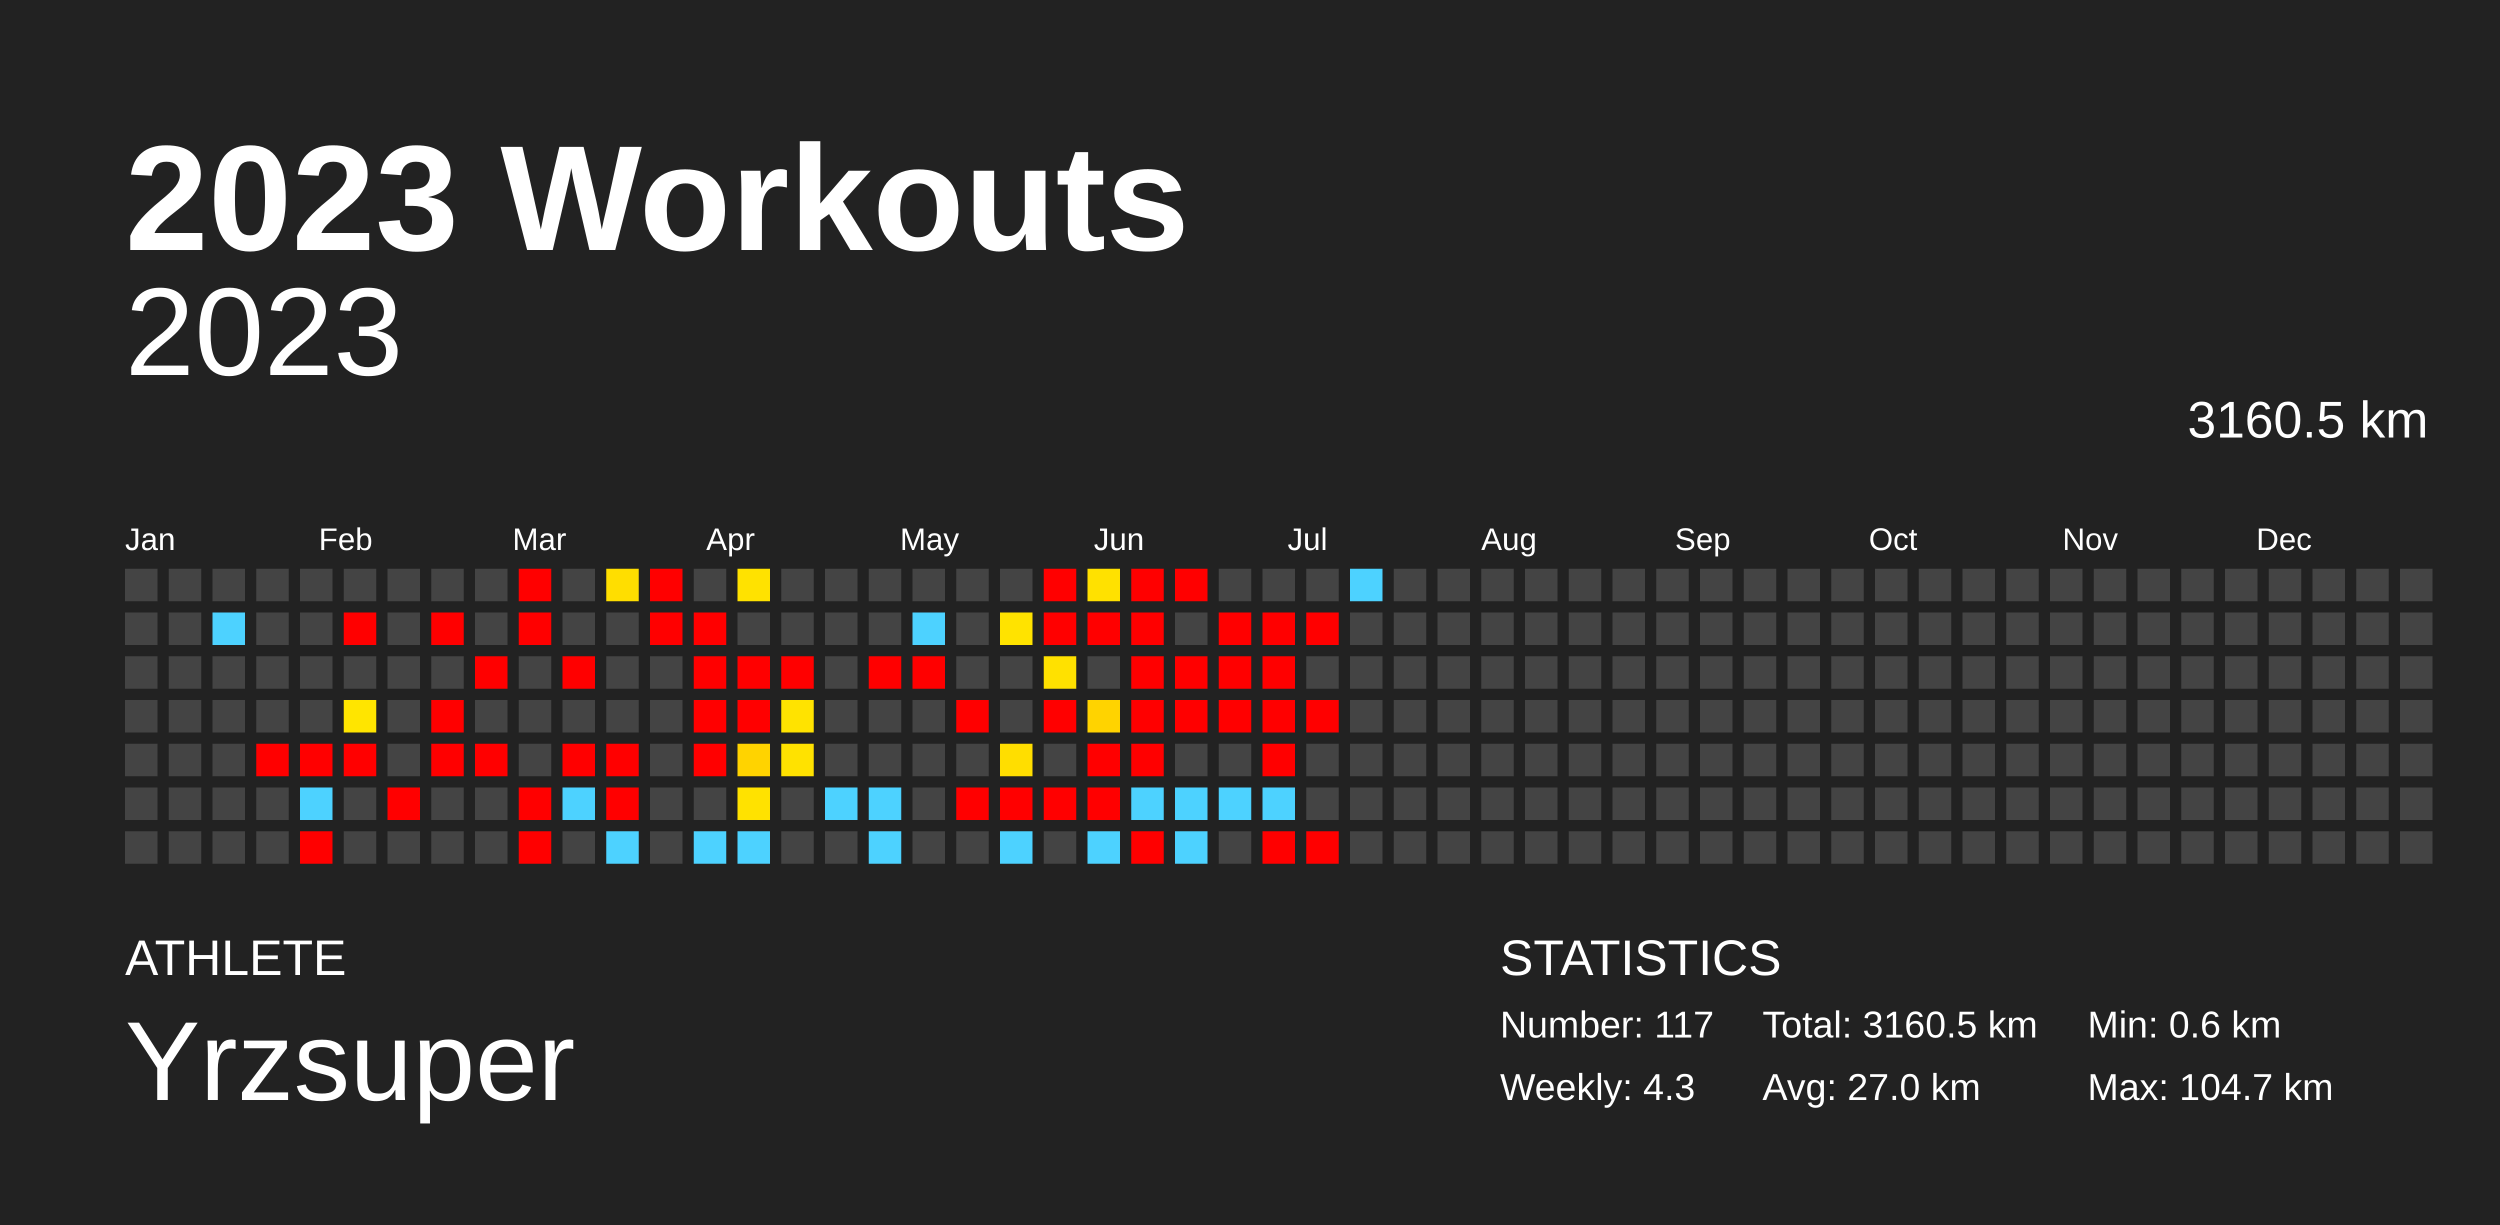
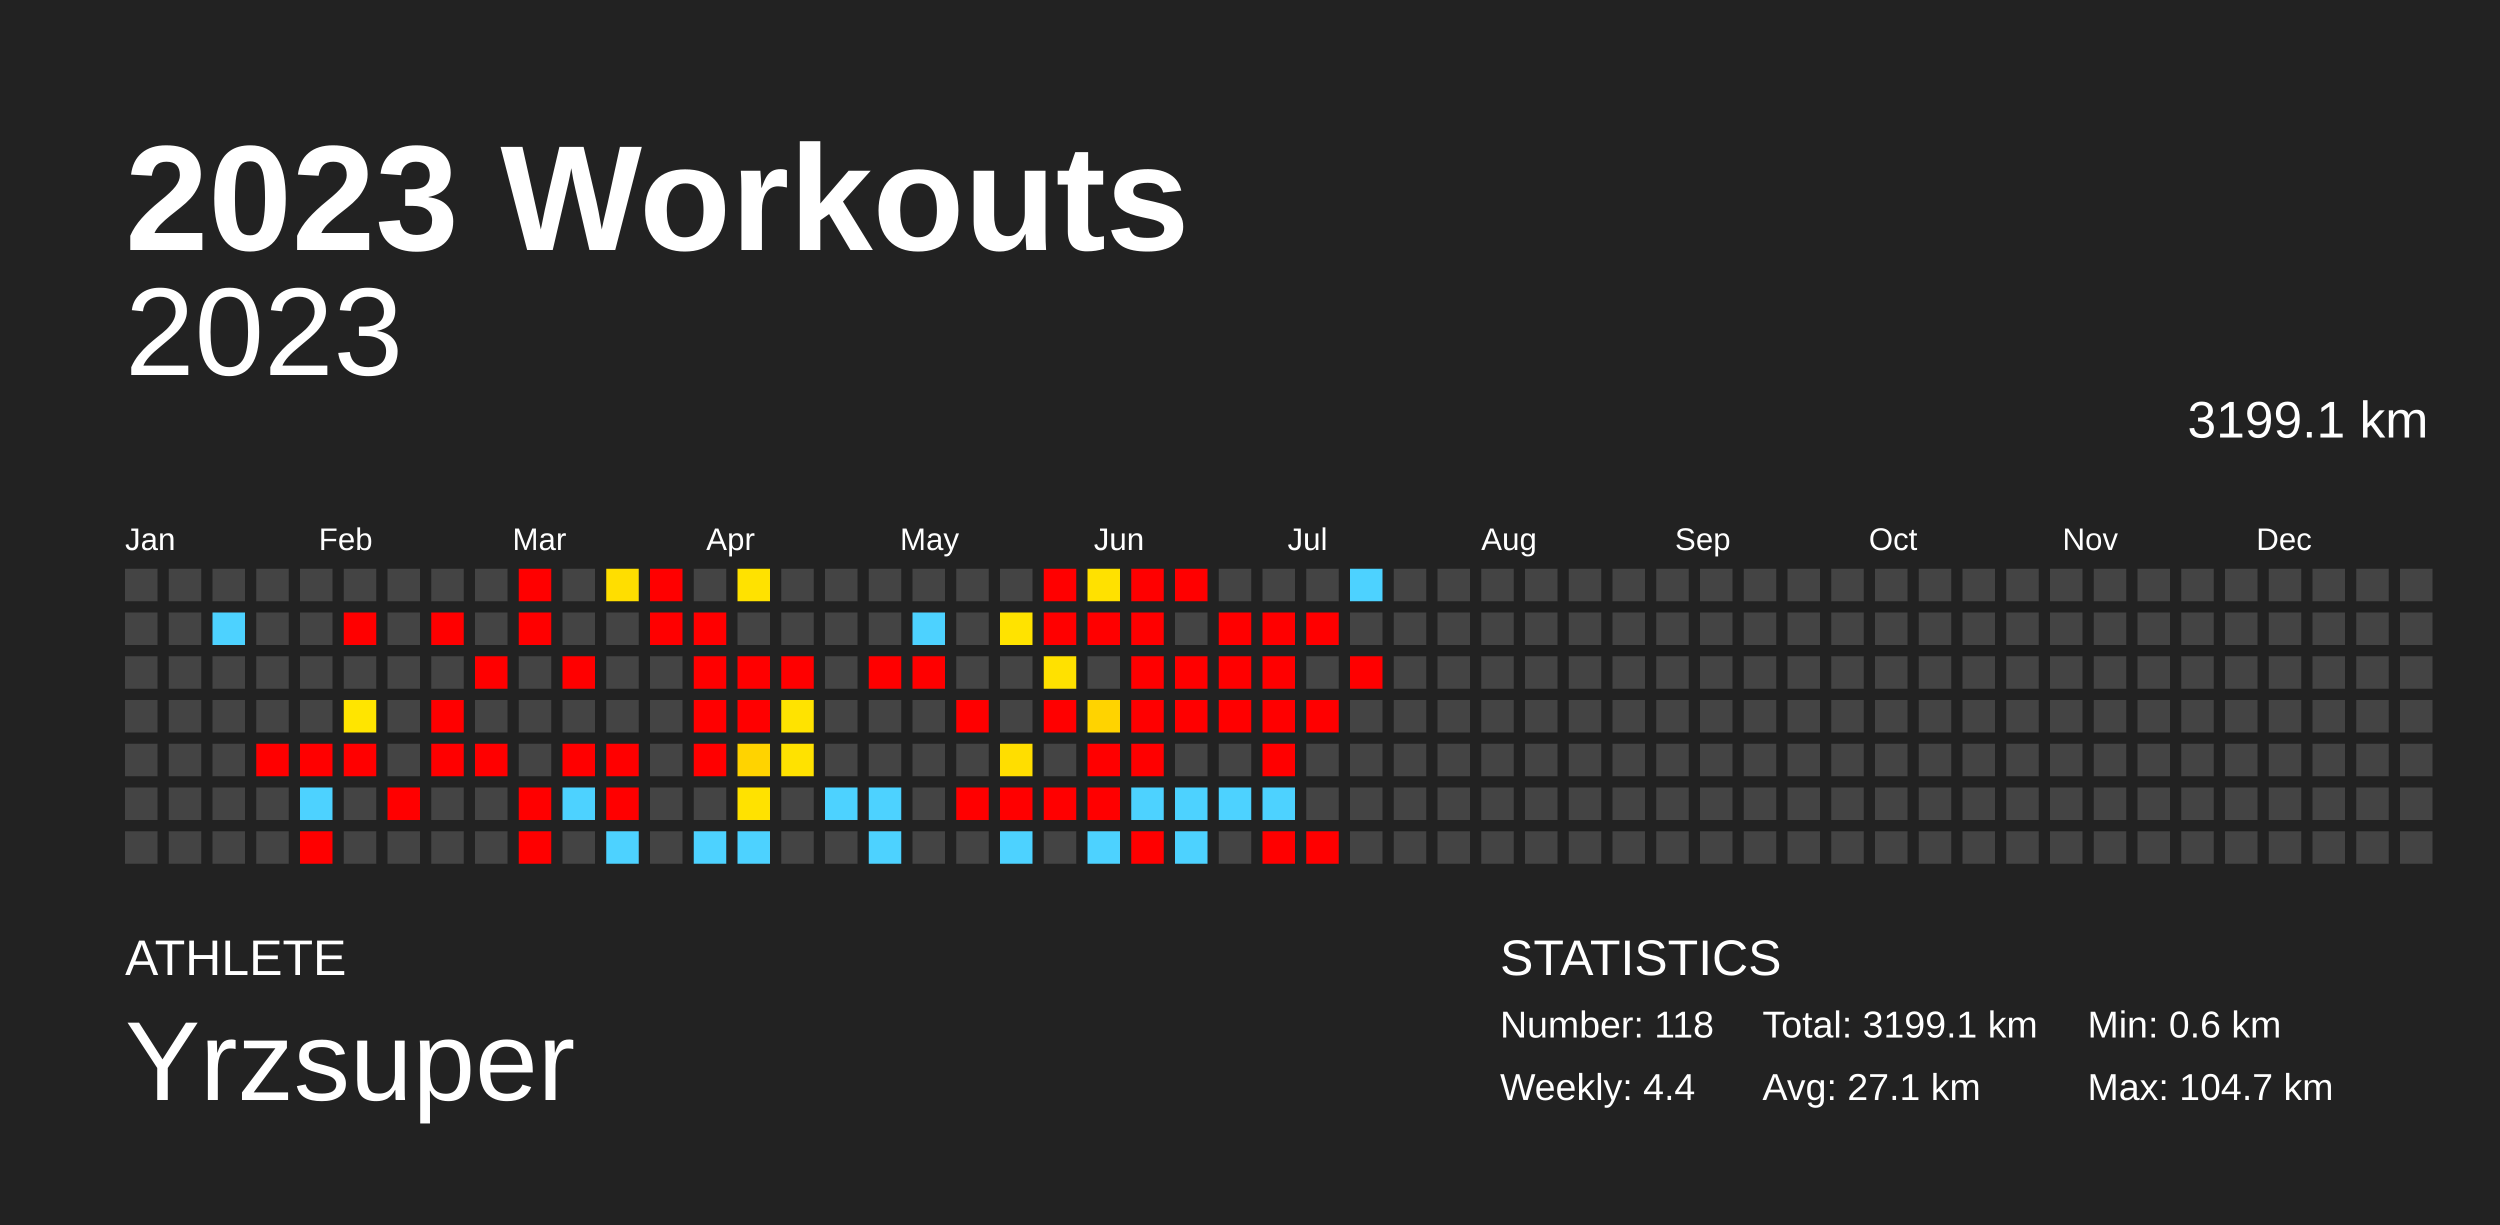
<svg xmlns="http://www.w3.org/2000/svg" baseProfile="full" height="98mm" version="1.1" viewBox="0,0,200,98" width="200mm">
  <defs />
  <rect fill="#222222" height="98" width="200" x="0" y="0" />
  <text fill="#FFFFFF" style="font-size:12px; font-family:Arial; font-weight:bold;" x="10" y="20">2023 Workouts</text>
  <text fill="#FFFFFF" style="font-size:4px; font-family:Arial" x="10" y="78">ATHLETE</text>
  <text fill="#FFFFFF" style="font-size:9px; font-family:Arial" x="10" y="88">Yrzsuper</text>
  <text fill="#FFFFFF" style="font-size:4px; font-family:Arial" x="120" y="78">STATISTICS</text>
-   <text fill="#FFFFFF" style="font-size:3px; font-family:Arial" x="120" y="83">Number: 117</text>
-   <text fill="#FFFFFF" style="font-size:3px; font-family:Arial" x="120" y="88">Weekly: 4.3</text>
-   <text fill="#FFFFFF" style="font-size:3px; font-family:Arial" x="141" y="83">Total: 3160.5 km</text>
-   <text fill="#FFFFFF" style="font-size:3px; font-family:Arial" x="141" y="88">Avg: 27.0 km</text>
+   <text fill="#FFFFFF" style="font-size:3px; font-family:Arial" x="120" y="83">Number: 118</text>
+   <text fill="#FFFFFF" style="font-size:3px; font-family:Arial" x="120" y="88">Weekly: 4.4</text>
+   <text fill="#FFFFFF" style="font-size:3px; font-family:Arial" x="141" y="83">Total: 3199.1 km</text>
+   <text fill="#FFFFFF" style="font-size:3px; font-family:Arial" x="141" y="88">Avg: 27.1 km</text>
  <text fill="#FFFFFF" style="font-size:3px; font-family:Arial" x="167" y="83">Min: 0.6 km</text>
  <text fill="#FFFFFF" style="font-size:3px; font-family:Arial" x="167" y="88">Max: 104.7 km</text>
  <text alignment-baseline="hanging" fill="#FFFFFF" style="font-size:10.0px; font-family:Arial;" x="10" y="30">2023</text>
-   <text alignment-baseline="hanging" fill="#FFFFFF" style="font-size:4.125px; font-family:Arial;" x="175" y="35">3160.5 km</text>
+   <text alignment-baseline="hanging" fill="#FFFFFF" style="font-size:4.125px; font-family:Arial;" x="175" y="35">3199.1 km</text>
  <text fill="#FFFFFF" style="font-size:2.5px; font-family:Arial" x="10.0" y="44">Jan</text>
  <text fill="#FFFFFF" style="font-size:2.5px; font-family:Arial" x="25.5" y="44">Feb</text>
  <text fill="#FFFFFF" style="font-size:2.5px; font-family:Arial" x="41.0" y="44">Mar</text>
  <text fill="#FFFFFF" style="font-size:2.5px; font-family:Arial" x="56.5" y="44">Apr</text>
  <text fill="#FFFFFF" style="font-size:2.5px; font-family:Arial" x="72.0" y="44">May</text>
  <text fill="#FFFFFF" style="font-size:2.5px; font-family:Arial" x="87.5" y="44">Jun</text>
  <text fill="#FFFFFF" style="font-size:2.5px; font-family:Arial" x="103.0" y="44">Jul</text>
  <text fill="#FFFFFF" style="font-size:2.5px; font-family:Arial" x="118.5" y="44">Aug</text>
  <text fill="#FFFFFF" style="font-size:2.5px; font-family:Arial" x="134.0" y="44">Sep</text>
  <text fill="#FFFFFF" style="font-size:2.5px; font-family:Arial" x="149.5" y="44">Oct</text>
  <text fill="#FFFFFF" style="font-size:2.5px; font-family:Arial" x="165.0" y="44">Nov</text>
  <text fill="#FFFFFF" style="font-size:2.5px; font-family:Arial" x="180.5" y="44">Dec</text>
  <rect fill="#444444" height="2.6" width="2.6" x="10.0" y="45.5" />
  <rect fill="#444444" height="2.6" width="2.6" x="10.0" y="49.0" />
  <rect fill="#444444" height="2.6" width="2.6" x="10.0" y="52.5" />
  <rect fill="#444444" height="2.6" width="2.6" x="10.0" y="56.0" />
  <rect fill="#444444" height="2.6" width="2.6" x="10.0" y="59.5" />
  <rect fill="#444444" height="2.6" width="2.6" x="10.0" y="63.0" />
  <rect fill="#444444" height="2.6" width="2.6" x="10.0" y="66.5" />
  <rect fill="#444444" height="2.6" width="2.6" x="13.5" y="45.5" />
  <rect fill="#444444" height="2.6" width="2.6" x="13.5" y="49.0" />
  <rect fill="#444444" height="2.6" width="2.6" x="13.5" y="52.5" />
  <rect fill="#444444" height="2.6" width="2.6" x="13.5" y="56.0" />
  <rect fill="#444444" height="2.6" width="2.6" x="13.5" y="59.5" />
  <rect fill="#444444" height="2.6" width="2.6" x="13.5" y="63.0" />
  <rect fill="#444444" height="2.6" width="2.6" x="13.5" y="66.5" />
  <rect fill="#444444" height="2.6" width="2.6" x="17.0" y="45.5" />
  <rect fill="#4dd2ff" height="2.6" width="2.6" x="17.0" y="49.0" />
  <rect fill="#444444" height="2.6" width="2.6" x="17.0" y="52.5" />
  <rect fill="#444444" height="2.6" width="2.6" x="17.0" y="56.0" />
  <rect fill="#444444" height="2.6" width="2.6" x="17.0" y="59.5" />
  <rect fill="#444444" height="2.6" width="2.6" x="17.0" y="63.0" />
  <rect fill="#444444" height="2.6" width="2.6" x="17.0" y="66.5" />
  <rect fill="#444444" height="2.6" width="2.6" x="20.5" y="45.5" />
  <rect fill="#444444" height="2.6" width="2.6" x="20.5" y="49.0" />
  <rect fill="#444444" height="2.6" width="2.6" x="20.5" y="52.5" />
  <rect fill="#444444" height="2.6" width="2.6" x="20.5" y="56.0" />
  <rect fill="red" height="2.6" width="2.6" x="20.5" y="59.5" />
  <rect fill="#444444" height="2.6" width="2.6" x="20.5" y="63.0" />
  <rect fill="#444444" height="2.6" width="2.6" x="20.5" y="66.5" />
  <rect fill="#444444" height="2.6" width="2.6" x="24.0" y="45.5" />
  <rect fill="#444444" height="2.6" width="2.6" x="24.0" y="49.0" />
  <rect fill="#444444" height="2.6" width="2.6" x="24.0" y="52.5" />
  <rect fill="#444444" height="2.6" width="2.6" x="24.0" y="56.0" />
  <rect fill="red" height="2.6" width="2.6" x="24.0" y="59.5" />
  <rect fill="#4dd2ff" height="2.6" width="2.6" x="24.0" y="63.0" />
  <rect fill="red" height="2.6" width="2.6" x="24.0" y="66.5" />
  <rect fill="#444444" height="2.6" width="2.6" x="27.5" y="45.5" />
  <rect fill="red" height="2.6" width="2.6" x="27.5" y="49.0" />
  <rect fill="#444444" height="2.6" width="2.6" x="27.5" y="52.5" />
  <rect fill="#ffe500" height="2.6" width="2.6" x="27.5" y="56.0" />
  <rect fill="red" height="2.6" width="2.6" x="27.5" y="59.5" />
  <rect fill="#444444" height="2.6" width="2.6" x="27.5" y="63.0" />
  <rect fill="#444444" height="2.6" width="2.6" x="27.5" y="66.5" />
  <rect fill="#444444" height="2.6" width="2.6" x="31.0" y="45.5" />
  <rect fill="#444444" height="2.6" width="2.6" x="31.0" y="49.0" />
  <rect fill="#444444" height="2.6" width="2.6" x="31.0" y="52.5" />
  <rect fill="#444444" height="2.6" width="2.6" x="31.0" y="56.0" />
  <rect fill="#444444" height="2.6" width="2.6" x="31.0" y="59.5" />
  <rect fill="red" height="2.6" width="2.6" x="31.0" y="63.0" />
  <rect fill="#444444" height="2.6" width="2.6" x="31.0" y="66.5" />
  <rect fill="#444444" height="2.6" width="2.6" x="34.5" y="45.5" />
  <rect fill="red" height="2.6" width="2.6" x="34.5" y="49.0" />
  <rect fill="#444444" height="2.6" width="2.6" x="34.5" y="52.5" />
  <rect fill="red" height="2.6" width="2.6" x="34.5" y="56.0" />
  <rect fill="red" height="2.6" width="2.6" x="34.5" y="59.5" />
  <rect fill="#444444" height="2.6" width="2.6" x="34.5" y="63.0" />
  <rect fill="#444444" height="2.6" width="2.6" x="34.5" y="66.5" />
  <rect fill="#444444" height="2.6" width="2.6" x="38.0" y="45.5" />
  <rect fill="#444444" height="2.6" width="2.6" x="38.0" y="49.0" />
  <rect fill="red" height="2.6" width="2.6" x="38.0" y="52.5" />
  <rect fill="#444444" height="2.6" width="2.6" x="38.0" y="56.0" />
  <rect fill="red" height="2.6" width="2.6" x="38.0" y="59.5" />
  <rect fill="#444444" height="2.6" width="2.6" x="38.0" y="63.0" />
  <rect fill="#444444" height="2.6" width="2.6" x="38.0" y="66.5" />
  <rect fill="red" height="2.6" width="2.6" x="41.5" y="45.5" />
  <rect fill="red" height="2.6" width="2.6" x="41.5" y="49.0" />
  <rect fill="#444444" height="2.6" width="2.6" x="41.5" y="52.5" />
  <rect fill="#444444" height="2.6" width="2.6" x="41.5" y="56.0" />
  <rect fill="#444444" height="2.6" width="2.6" x="41.5" y="59.5" />
  <rect fill="red" height="2.6" width="2.6" x="41.5" y="63.0" />
  <rect fill="red" height="2.6" width="2.6" x="41.5" y="66.5" />
  <rect fill="#444444" height="2.6" width="2.6" x="45.0" y="45.5" />
  <rect fill="#444444" height="2.6" width="2.6" x="45.0" y="49.0" />
  <rect fill="red" height="2.6" width="2.6" x="45.0" y="52.5" />
  <rect fill="#444444" height="2.6" width="2.6" x="45.0" y="56.0" />
  <rect fill="red" height="2.6" width="2.6" x="45.0" y="59.5" />
  <rect fill="#4dd2ff" height="2.6" width="2.6" x="45.0" y="63.0" />
  <rect fill="#444444" height="2.6" width="2.6" x="45.0" y="66.5" />
  <rect fill="#ffde00" height="2.6" width="2.6" x="48.5" y="45.5" />
  <rect fill="#444444" height="2.6" width="2.6" x="48.5" y="49.0" />
  <rect fill="#444444" height="2.6" width="2.6" x="48.5" y="52.5" />
  <rect fill="#444444" height="2.6" width="2.6" x="48.5" y="56.0" />
  <rect fill="red" height="2.6" width="2.6" x="48.5" y="59.5" />
  <rect fill="red" height="2.6" width="2.6" x="48.5" y="63.0" />
  <rect fill="#4dd2ff" height="2.6" width="2.6" x="48.5" y="66.5" />
  <rect fill="red" height="2.6" width="2.6" x="52.0" y="45.5" />
  <rect fill="red" height="2.6" width="2.6" x="52.0" y="49.0" />
  <rect fill="#444444" height="2.6" width="2.6" x="52.0" y="52.5" />
  <rect fill="#444444" height="2.6" width="2.6" x="52.0" y="56.0" />
  <rect fill="#444444" height="2.6" width="2.6" x="52.0" y="59.5" />
  <rect fill="#444444" height="2.6" width="2.6" x="52.0" y="63.0" />
  <rect fill="#444444" height="2.6" width="2.6" x="52.0" y="66.5" />
  <rect fill="#444444" height="2.6" width="2.6" x="55.5" y="45.5" />
  <rect fill="red" height="2.6" width="2.6" x="55.5" y="49.0" />
  <rect fill="red" height="2.6" width="2.6" x="55.5" y="52.5" />
  <rect fill="red" height="2.6" width="2.6" x="55.5" y="56.0" />
  <rect fill="red" height="2.6" width="2.6" x="55.5" y="59.5" />
  <rect fill="#444444" height="2.6" width="2.6" x="55.5" y="63.0" />
  <rect fill="#4dd2ff" height="2.6" width="2.6" x="55.5" y="66.5" />
  <rect fill="#ffe200" height="2.6" width="2.6" x="59.0" y="45.5" />
  <rect fill="#444444" height="2.6" width="2.6" x="59.0" y="49.0" />
  <rect fill="red" height="2.6" width="2.6" x="59.0" y="52.5" />
  <rect fill="red" height="2.6" width="2.6" x="59.0" y="56.0" />
  <rect fill="#ffd300" height="2.6" width="2.6" x="59.0" y="59.5" />
  <rect fill="#ffe200" height="2.6" width="2.6" x="59.0" y="63.0" />
  <rect fill="#4dd2ff" height="2.6" width="2.6" x="59.0" y="66.5" />
  <rect fill="#444444" height="2.6" width="2.6" x="62.5" y="45.5" />
  <rect fill="#444444" height="2.6" width="2.6" x="62.5" y="49.0" />
  <rect fill="red" height="2.6" width="2.6" x="62.5" y="52.5" />
  <rect fill="#ffe300" height="2.6" width="2.6" x="62.5" y="56.0" />
  <rect fill="#ffe200" height="2.6" width="2.6" x="62.5" y="59.5" />
  <rect fill="#444444" height="2.6" width="2.6" x="62.5" y="63.0" />
  <rect fill="#444444" height="2.6" width="2.6" x="62.5" y="66.5" />
  <rect fill="#444444" height="2.6" width="2.6" x="66.0" y="45.5" />
  <rect fill="#444444" height="2.6" width="2.6" x="66.0" y="49.0" />
  <rect fill="#444444" height="2.6" width="2.6" x="66.0" y="52.5" />
  <rect fill="#444444" height="2.6" width="2.6" x="66.0" y="56.0" />
  <rect fill="#444444" height="2.6" width="2.6" x="66.0" y="59.5" />
  <rect fill="#4dd2ff" height="2.6" width="2.6" x="66.0" y="63.0" />
  <rect fill="#444444" height="2.6" width="2.6" x="66.0" y="66.5" />
  <rect fill="#444444" height="2.6" width="2.6" x="69.5" y="45.5" />
  <rect fill="#444444" height="2.6" width="2.6" x="69.5" y="49.0" />
  <rect fill="red" height="2.6" width="2.6" x="69.5" y="52.5" />
  <rect fill="#444444" height="2.6" width="2.6" x="69.5" y="56.0" />
  <rect fill="#444444" height="2.6" width="2.6" x="69.5" y="59.5" />
  <rect fill="#4dd2ff" height="2.6" width="2.6" x="69.5" y="63.0" />
  <rect fill="#4dd2ff" height="2.6" width="2.6" x="69.5" y="66.5" />
  <rect fill="#444444" height="2.6" width="2.6" x="73.0" y="45.5" />
  <rect fill="#4dd2ff" height="2.6" width="2.6" x="73.0" y="49.0" />
  <rect fill="red" height="2.6" width="2.6" x="73.0" y="52.5" />
  <rect fill="#444444" height="2.6" width="2.6" x="73.0" y="56.0" />
  <rect fill="#444444" height="2.6" width="2.6" x="73.0" y="59.5" />
  <rect fill="#444444" height="2.6" width="2.6" x="73.0" y="63.0" />
  <rect fill="#444444" height="2.6" width="2.6" x="73.0" y="66.5" />
  <rect fill="#444444" height="2.6" width="2.6" x="76.5" y="45.5" />
  <rect fill="#444444" height="2.6" width="2.6" x="76.5" y="49.0" />
  <rect fill="#444444" height="2.6" width="2.6" x="76.5" y="52.5" />
  <rect fill="red" height="2.6" width="2.6" x="76.5" y="56.0" />
  <rect fill="#444444" height="2.6" width="2.6" x="76.5" y="59.5" />
  <rect fill="red" height="2.6" width="2.6" x="76.5" y="63.0" />
  <rect fill="#444444" height="2.6" width="2.6" x="76.5" y="66.5" />
  <rect fill="#444444" height="2.6" width="2.6" x="80.0" y="45.5" />
  <rect fill="#ffe300" height="2.6" width="2.6" x="80.0" y="49.0" />
  <rect fill="#444444" height="2.6" width="2.6" x="80.0" y="52.5" />
  <rect fill="#444444" height="2.6" width="2.6" x="80.0" y="56.0" />
  <rect fill="#ffde00" height="2.6" width="2.6" x="80.0" y="59.5" />
  <rect fill="red" height="2.6" width="2.6" x="80.0" y="63.0" />
  <rect fill="#4dd2ff" height="2.6" width="2.6" x="80.0" y="66.5" />
  <rect fill="red" height="2.6" width="2.6" x="83.5" y="45.5" />
  <rect fill="red" height="2.6" width="2.6" x="83.5" y="49.0" />
  <rect fill="#ffe100" height="2.6" width="2.6" x="83.5" y="52.5" />
  <rect fill="red" height="2.6" width="2.6" x="83.5" y="56.0" />
  <rect fill="#444444" height="2.6" width="2.6" x="83.5" y="59.5" />
  <rect fill="red" height="2.6" width="2.6" x="83.5" y="63.0" />
  <rect fill="#444444" height="2.6" width="2.6" x="83.5" y="66.5" />
  <rect fill="#ffe100" height="2.6" width="2.6" x="87.0" y="45.5" />
  <rect fill="red" height="2.6" width="2.6" x="87.0" y="49.0" />
  <rect fill="#444444" height="2.6" width="2.6" x="87.0" y="52.5" />
  <rect fill="#ffd300" height="2.6" width="2.6" x="87.0" y="56.0" />
  <rect fill="red" height="2.6" width="2.6" x="87.0" y="59.5" />
  <rect fill="red" height="2.6" width="2.6" x="87.0" y="63.0" />
  <rect fill="#4dd2ff" height="2.6" width="2.6" x="87.0" y="66.5" />
  <rect fill="red" height="2.6" width="2.6" x="90.5" y="45.5" />
  <rect fill="red" height="2.6" width="2.6" x="90.5" y="49.0" />
  <rect fill="red" height="2.6" width="2.6" x="90.5" y="52.5" />
  <rect fill="red" height="2.6" width="2.6" x="90.5" y="56.0" />
  <rect fill="red" height="2.6" width="2.6" x="90.5" y="59.5" />
  <rect fill="#4dd2ff" height="2.6" width="2.6" x="90.5" y="63.0" />
  <rect fill="red" height="2.6" width="2.6" x="90.5" y="66.5" />
  <rect fill="red" height="2.6" width="2.6" x="94.0" y="45.5" />
  <rect fill="#444444" height="2.6" width="2.6" x="94.0" y="49.0" />
  <rect fill="red" height="2.6" width="2.6" x="94.0" y="52.5" />
  <rect fill="red" height="2.6" width="2.6" x="94.0" y="56.0" />
  <rect fill="#444444" height="2.6" width="2.6" x="94.0" y="59.5" />
  <rect fill="#4dd2ff" height="2.6" width="2.6" x="94.0" y="63.0" />
  <rect fill="#4dd2ff" height="2.6" width="2.6" x="94.0" y="66.5" />
  <rect fill="#444444" height="2.6" width="2.6" x="97.5" y="45.5" />
  <rect fill="red" height="2.6" width="2.6" x="97.5" y="49.0" />
  <rect fill="red" height="2.6" width="2.6" x="97.5" y="52.5" />
  <rect fill="red" height="2.6" width="2.6" x="97.5" y="56.0" />
  <rect fill="#444444" height="2.6" width="2.6" x="97.5" y="59.5" />
  <rect fill="#4dd2ff" height="2.6" width="2.6" x="97.5" y="63.0" />
  <rect fill="#444444" height="2.6" width="2.6" x="97.5" y="66.5" />
  <rect fill="#444444" height="2.6" width="2.6" x="101.0" y="45.5" />
  <rect fill="red" height="2.6" width="2.6" x="101.0" y="49.0" />
  <rect fill="red" height="2.6" width="2.6" x="101.0" y="52.5" />
  <rect fill="red" height="2.6" width="2.6" x="101.0" y="56.0" />
  <rect fill="red" height="2.6" width="2.6" x="101.0" y="59.5" />
  <rect fill="#4dd2ff" height="2.6" width="2.6" x="101.0" y="63.0" />
  <rect fill="red" height="2.6" width="2.6" x="101.0" y="66.5" />
  <rect fill="#444444" height="2.6" width="2.6" x="104.5" y="45.5" />
  <rect fill="red" height="2.6" width="2.6" x="104.5" y="49.0" />
  <rect fill="#444444" height="2.6" width="2.6" x="104.5" y="52.5" />
  <rect fill="red" height="2.6" width="2.6" x="104.5" y="56.0" />
  <rect fill="#444444" height="2.6" width="2.6" x="104.5" y="59.5" />
  <rect fill="#444444" height="2.6" width="2.6" x="104.5" y="63.0" />
  <rect fill="red" height="2.6" width="2.6" x="104.5" y="66.5" />
  <rect fill="#4dd2ff" height="2.6" width="2.6" x="108.0" y="45.5" />
  <rect fill="#444444" height="2.6" width="2.6" x="108.0" y="49.0" />
-   <rect fill="#444444" height="2.6" width="2.6" x="108.0" y="52.5" />
+   <rect fill="red" height="2.6" width="2.6" x="108.0" y="52.5" />
  <rect fill="#444444" height="2.6" width="2.6" x="108.0" y="56.0" />
  <rect fill="#444444" height="2.6" width="2.6" x="108.0" y="59.5" />
  <rect fill="#444444" height="2.6" width="2.6" x="108.0" y="63.0" />
  <rect fill="#444444" height="2.6" width="2.6" x="108.0" y="66.5" />
  <rect fill="#444444" height="2.6" width="2.6" x="111.5" y="45.5" />
  <rect fill="#444444" height="2.6" width="2.6" x="111.5" y="49.0" />
  <rect fill="#444444" height="2.6" width="2.6" x="111.5" y="52.5" />
  <rect fill="#444444" height="2.6" width="2.6" x="111.5" y="56.0" />
  <rect fill="#444444" height="2.6" width="2.6" x="111.5" y="59.5" />
  <rect fill="#444444" height="2.6" width="2.6" x="111.5" y="63.0" />
  <rect fill="#444444" height="2.6" width="2.6" x="111.5" y="66.5" />
  <rect fill="#444444" height="2.6" width="2.6" x="115.0" y="45.5" />
  <rect fill="#444444" height="2.6" width="2.6" x="115.0" y="49.0" />
  <rect fill="#444444" height="2.6" width="2.6" x="115.0" y="52.5" />
  <rect fill="#444444" height="2.6" width="2.6" x="115.0" y="56.0" />
  <rect fill="#444444" height="2.6" width="2.6" x="115.0" y="59.5" />
  <rect fill="#444444" height="2.6" width="2.6" x="115.0" y="63.0" />
  <rect fill="#444444" height="2.6" width="2.6" x="115.0" y="66.5" />
  <rect fill="#444444" height="2.6" width="2.6" x="118.5" y="45.5" />
  <rect fill="#444444" height="2.6" width="2.6" x="118.5" y="49.0" />
  <rect fill="#444444" height="2.6" width="2.6" x="118.5" y="52.5" />
  <rect fill="#444444" height="2.6" width="2.6" x="118.5" y="56.0" />
  <rect fill="#444444" height="2.6" width="2.6" x="118.5" y="59.5" />
  <rect fill="#444444" height="2.6" width="2.6" x="118.5" y="63.0" />
  <rect fill="#444444" height="2.6" width="2.6" x="118.5" y="66.5" />
  <rect fill="#444444" height="2.6" width="2.6" x="122.0" y="45.5" />
  <rect fill="#444444" height="2.6" width="2.6" x="122.0" y="49.0" />
  <rect fill="#444444" height="2.6" width="2.6" x="122.0" y="52.5" />
  <rect fill="#444444" height="2.6" width="2.6" x="122.0" y="56.0" />
  <rect fill="#444444" height="2.6" width="2.6" x="122.0" y="59.5" />
  <rect fill="#444444" height="2.6" width="2.6" x="122.0" y="63.0" />
  <rect fill="#444444" height="2.6" width="2.6" x="122.0" y="66.5" />
  <rect fill="#444444" height="2.6" width="2.6" x="125.5" y="45.5" />
  <rect fill="#444444" height="2.6" width="2.6" x="125.5" y="49.0" />
  <rect fill="#444444" height="2.6" width="2.6" x="125.5" y="52.5" />
  <rect fill="#444444" height="2.6" width="2.6" x="125.5" y="56.0" />
  <rect fill="#444444" height="2.6" width="2.6" x="125.5" y="59.5" />
  <rect fill="#444444" height="2.6" width="2.6" x="125.5" y="63.0" />
  <rect fill="#444444" height="2.6" width="2.6" x="125.5" y="66.5" />
  <rect fill="#444444" height="2.6" width="2.6" x="129.0" y="45.5" />
  <rect fill="#444444" height="2.6" width="2.6" x="129.0" y="49.0" />
  <rect fill="#444444" height="2.6" width="2.6" x="129.0" y="52.5" />
  <rect fill="#444444" height="2.6" width="2.6" x="129.0" y="56.0" />
  <rect fill="#444444" height="2.6" width="2.6" x="129.0" y="59.5" />
  <rect fill="#444444" height="2.6" width="2.6" x="129.0" y="63.0" />
  <rect fill="#444444" height="2.6" width="2.6" x="129.0" y="66.5" />
  <rect fill="#444444" height="2.6" width="2.6" x="132.5" y="45.5" />
  <rect fill="#444444" height="2.6" width="2.6" x="132.5" y="49.0" />
  <rect fill="#444444" height="2.6" width="2.6" x="132.5" y="52.5" />
  <rect fill="#444444" height="2.6" width="2.6" x="132.5" y="56.0" />
  <rect fill="#444444" height="2.6" width="2.6" x="132.5" y="59.5" />
  <rect fill="#444444" height="2.6" width="2.6" x="132.5" y="63.0" />
  <rect fill="#444444" height="2.6" width="2.6" x="132.5" y="66.5" />
  <rect fill="#444444" height="2.6" width="2.6" x="136.0" y="45.5" />
  <rect fill="#444444" height="2.6" width="2.6" x="136.0" y="49.0" />
  <rect fill="#444444" height="2.6" width="2.6" x="136.0" y="52.5" />
  <rect fill="#444444" height="2.6" width="2.6" x="136.0" y="56.0" />
  <rect fill="#444444" height="2.6" width="2.6" x="136.0" y="59.5" />
  <rect fill="#444444" height="2.6" width="2.6" x="136.0" y="63.0" />
  <rect fill="#444444" height="2.6" width="2.6" x="136.0" y="66.5" />
  <rect fill="#444444" height="2.6" width="2.6" x="139.5" y="45.5" />
  <rect fill="#444444" height="2.6" width="2.6" x="139.5" y="49.0" />
  <rect fill="#444444" height="2.6" width="2.6" x="139.5" y="52.5" />
  <rect fill="#444444" height="2.6" width="2.6" x="139.5" y="56.0" />
  <rect fill="#444444" height="2.6" width="2.6" x="139.5" y="59.5" />
  <rect fill="#444444" height="2.6" width="2.6" x="139.5" y="63.0" />
  <rect fill="#444444" height="2.6" width="2.6" x="139.5" y="66.5" />
  <rect fill="#444444" height="2.6" width="2.6" x="143.0" y="45.5" />
  <rect fill="#444444" height="2.6" width="2.6" x="143.0" y="49.0" />
  <rect fill="#444444" height="2.6" width="2.6" x="143.0" y="52.5" />
  <rect fill="#444444" height="2.6" width="2.6" x="143.0" y="56.0" />
  <rect fill="#444444" height="2.6" width="2.6" x="143.0" y="59.5" />
  <rect fill="#444444" height="2.6" width="2.6" x="143.0" y="63.0" />
  <rect fill="#444444" height="2.6" width="2.6" x="143.0" y="66.5" />
  <rect fill="#444444" height="2.6" width="2.6" x="146.5" y="45.5" />
  <rect fill="#444444" height="2.6" width="2.6" x="146.5" y="49.0" />
  <rect fill="#444444" height="2.6" width="2.6" x="146.5" y="52.5" />
  <rect fill="#444444" height="2.6" width="2.6" x="146.5" y="56.0" />
  <rect fill="#444444" height="2.6" width="2.6" x="146.5" y="59.5" />
  <rect fill="#444444" height="2.6" width="2.6" x="146.5" y="63.0" />
  <rect fill="#444444" height="2.6" width="2.6" x="146.5" y="66.5" />
  <rect fill="#444444" height="2.6" width="2.6" x="150.0" y="45.5" />
  <rect fill="#444444" height="2.6" width="2.6" x="150.0" y="49.0" />
  <rect fill="#444444" height="2.6" width="2.6" x="150.0" y="52.5" />
  <rect fill="#444444" height="2.6" width="2.6" x="150.0" y="56.0" />
  <rect fill="#444444" height="2.6" width="2.6" x="150.0" y="59.5" />
  <rect fill="#444444" height="2.6" width="2.6" x="150.0" y="63.0" />
  <rect fill="#444444" height="2.6" width="2.6" x="150.0" y="66.5" />
  <rect fill="#444444" height="2.6" width="2.6" x="153.5" y="45.5" />
  <rect fill="#444444" height="2.6" width="2.6" x="153.5" y="49.0" />
  <rect fill="#444444" height="2.6" width="2.6" x="153.5" y="52.5" />
  <rect fill="#444444" height="2.6" width="2.6" x="153.5" y="56.0" />
  <rect fill="#444444" height="2.6" width="2.6" x="153.5" y="59.5" />
  <rect fill="#444444" height="2.6" width="2.6" x="153.5" y="63.0" />
  <rect fill="#444444" height="2.6" width="2.6" x="153.5" y="66.5" />
  <rect fill="#444444" height="2.6" width="2.6" x="157.0" y="45.5" />
  <rect fill="#444444" height="2.6" width="2.6" x="157.0" y="49.0" />
  <rect fill="#444444" height="2.6" width="2.6" x="157.0" y="52.5" />
  <rect fill="#444444" height="2.6" width="2.6" x="157.0" y="56.0" />
  <rect fill="#444444" height="2.6" width="2.6" x="157.0" y="59.5" />
  <rect fill="#444444" height="2.6" width="2.6" x="157.0" y="63.0" />
  <rect fill="#444444" height="2.6" width="2.6" x="157.0" y="66.5" />
  <rect fill="#444444" height="2.6" width="2.6" x="160.5" y="45.5" />
  <rect fill="#444444" height="2.6" width="2.6" x="160.5" y="49.0" />
  <rect fill="#444444" height="2.6" width="2.6" x="160.5" y="52.5" />
  <rect fill="#444444" height="2.6" width="2.6" x="160.5" y="56.0" />
  <rect fill="#444444" height="2.6" width="2.6" x="160.5" y="59.5" />
  <rect fill="#444444" height="2.6" width="2.6" x="160.5" y="63.0" />
  <rect fill="#444444" height="2.6" width="2.6" x="160.5" y="66.5" />
  <rect fill="#444444" height="2.6" width="2.6" x="164.0" y="45.5" />
  <rect fill="#444444" height="2.6" width="2.6" x="164.0" y="49.0" />
  <rect fill="#444444" height="2.6" width="2.6" x="164.0" y="52.5" />
  <rect fill="#444444" height="2.6" width="2.6" x="164.0" y="56.0" />
  <rect fill="#444444" height="2.6" width="2.6" x="164.0" y="59.5" />
  <rect fill="#444444" height="2.6" width="2.6" x="164.0" y="63.0" />
  <rect fill="#444444" height="2.6" width="2.6" x="164.0" y="66.5" />
  <rect fill="#444444" height="2.6" width="2.6" x="167.5" y="45.5" />
  <rect fill="#444444" height="2.6" width="2.6" x="167.5" y="49.0" />
  <rect fill="#444444" height="2.6" width="2.6" x="167.5" y="52.5" />
  <rect fill="#444444" height="2.6" width="2.6" x="167.5" y="56.0" />
  <rect fill="#444444" height="2.6" width="2.6" x="167.5" y="59.5" />
  <rect fill="#444444" height="2.6" width="2.6" x="167.5" y="63.0" />
  <rect fill="#444444" height="2.6" width="2.6" x="167.5" y="66.5" />
  <rect fill="#444444" height="2.6" width="2.6" x="171.0" y="45.5" />
  <rect fill="#444444" height="2.6" width="2.6" x="171.0" y="49.0" />
  <rect fill="#444444" height="2.6" width="2.6" x="171.0" y="52.5" />
  <rect fill="#444444" height="2.6" width="2.6" x="171.0" y="56.0" />
  <rect fill="#444444" height="2.6" width="2.6" x="171.0" y="59.5" />
  <rect fill="#444444" height="2.6" width="2.6" x="171.0" y="63.0" />
  <rect fill="#444444" height="2.6" width="2.6" x="171.0" y="66.5" />
  <rect fill="#444444" height="2.6" width="2.6" x="174.5" y="45.5" />
  <rect fill="#444444" height="2.6" width="2.6" x="174.5" y="49.0" />
  <rect fill="#444444" height="2.6" width="2.6" x="174.5" y="52.5" />
  <rect fill="#444444" height="2.6" width="2.6" x="174.5" y="56.0" />
  <rect fill="#444444" height="2.6" width="2.6" x="174.5" y="59.5" />
  <rect fill="#444444" height="2.6" width="2.6" x="174.5" y="63.0" />
  <rect fill="#444444" height="2.6" width="2.6" x="174.5" y="66.5" />
  <rect fill="#444444" height="2.6" width="2.6" x="178.0" y="45.5" />
  <rect fill="#444444" height="2.6" width="2.6" x="178.0" y="49.0" />
  <rect fill="#444444" height="2.6" width="2.6" x="178.0" y="52.5" />
  <rect fill="#444444" height="2.6" width="2.6" x="178.0" y="56.0" />
  <rect fill="#444444" height="2.6" width="2.6" x="178.0" y="59.5" />
  <rect fill="#444444" height="2.6" width="2.6" x="178.0" y="63.0" />
  <rect fill="#444444" height="2.6" width="2.6" x="178.0" y="66.5" />
  <rect fill="#444444" height="2.6" width="2.6" x="181.5" y="45.5" />
  <rect fill="#444444" height="2.6" width="2.6" x="181.5" y="49.0" />
  <rect fill="#444444" height="2.6" width="2.6" x="181.5" y="52.5" />
  <rect fill="#444444" height="2.6" width="2.6" x="181.5" y="56.0" />
  <rect fill="#444444" height="2.6" width="2.6" x="181.5" y="59.5" />
  <rect fill="#444444" height="2.6" width="2.6" x="181.5" y="63.0" />
  <rect fill="#444444" height="2.6" width="2.6" x="181.5" y="66.5" />
  <rect fill="#444444" height="2.6" width="2.6" x="185.0" y="45.5" />
  <rect fill="#444444" height="2.6" width="2.6" x="185.0" y="49.0" />
  <rect fill="#444444" height="2.6" width="2.6" x="185.0" y="52.5" />
  <rect fill="#444444" height="2.6" width="2.6" x="185.0" y="56.0" />
  <rect fill="#444444" height="2.6" width="2.6" x="185.0" y="59.5" />
  <rect fill="#444444" height="2.6" width="2.6" x="185.0" y="63.0" />
  <rect fill="#444444" height="2.6" width="2.6" x="185.0" y="66.5" />
  <rect fill="#444444" height="2.6" width="2.6" x="188.5" y="45.5" />
  <rect fill="#444444" height="2.6" width="2.6" x="188.5" y="49.0" />
  <rect fill="#444444" height="2.6" width="2.6" x="188.5" y="52.5" />
  <rect fill="#444444" height="2.6" width="2.6" x="188.5" y="56.0" />
  <rect fill="#444444" height="2.6" width="2.6" x="188.5" y="59.5" />
  <rect fill="#444444" height="2.6" width="2.6" x="188.5" y="63.0" />
  <rect fill="#444444" height="2.6" width="2.6" x="188.5" y="66.5" />
  <rect fill="#444444" height="2.6" width="2.6" x="192.0" y="45.5" />
  <rect fill="#444444" height="2.6" width="2.6" x="192.0" y="49.0" />
  <rect fill="#444444" height="2.6" width="2.6" x="192.0" y="52.5" />
  <rect fill="#444444" height="2.6" width="2.6" x="192.0" y="56.0" />
  <rect fill="#444444" height="2.6" width="2.6" x="192.0" y="59.5" />
  <rect fill="#444444" height="2.6" width="2.6" x="192.0" y="63.0" />
  <rect fill="#444444" height="2.6" width="2.6" x="192.0" y="66.5" />
</svg>
